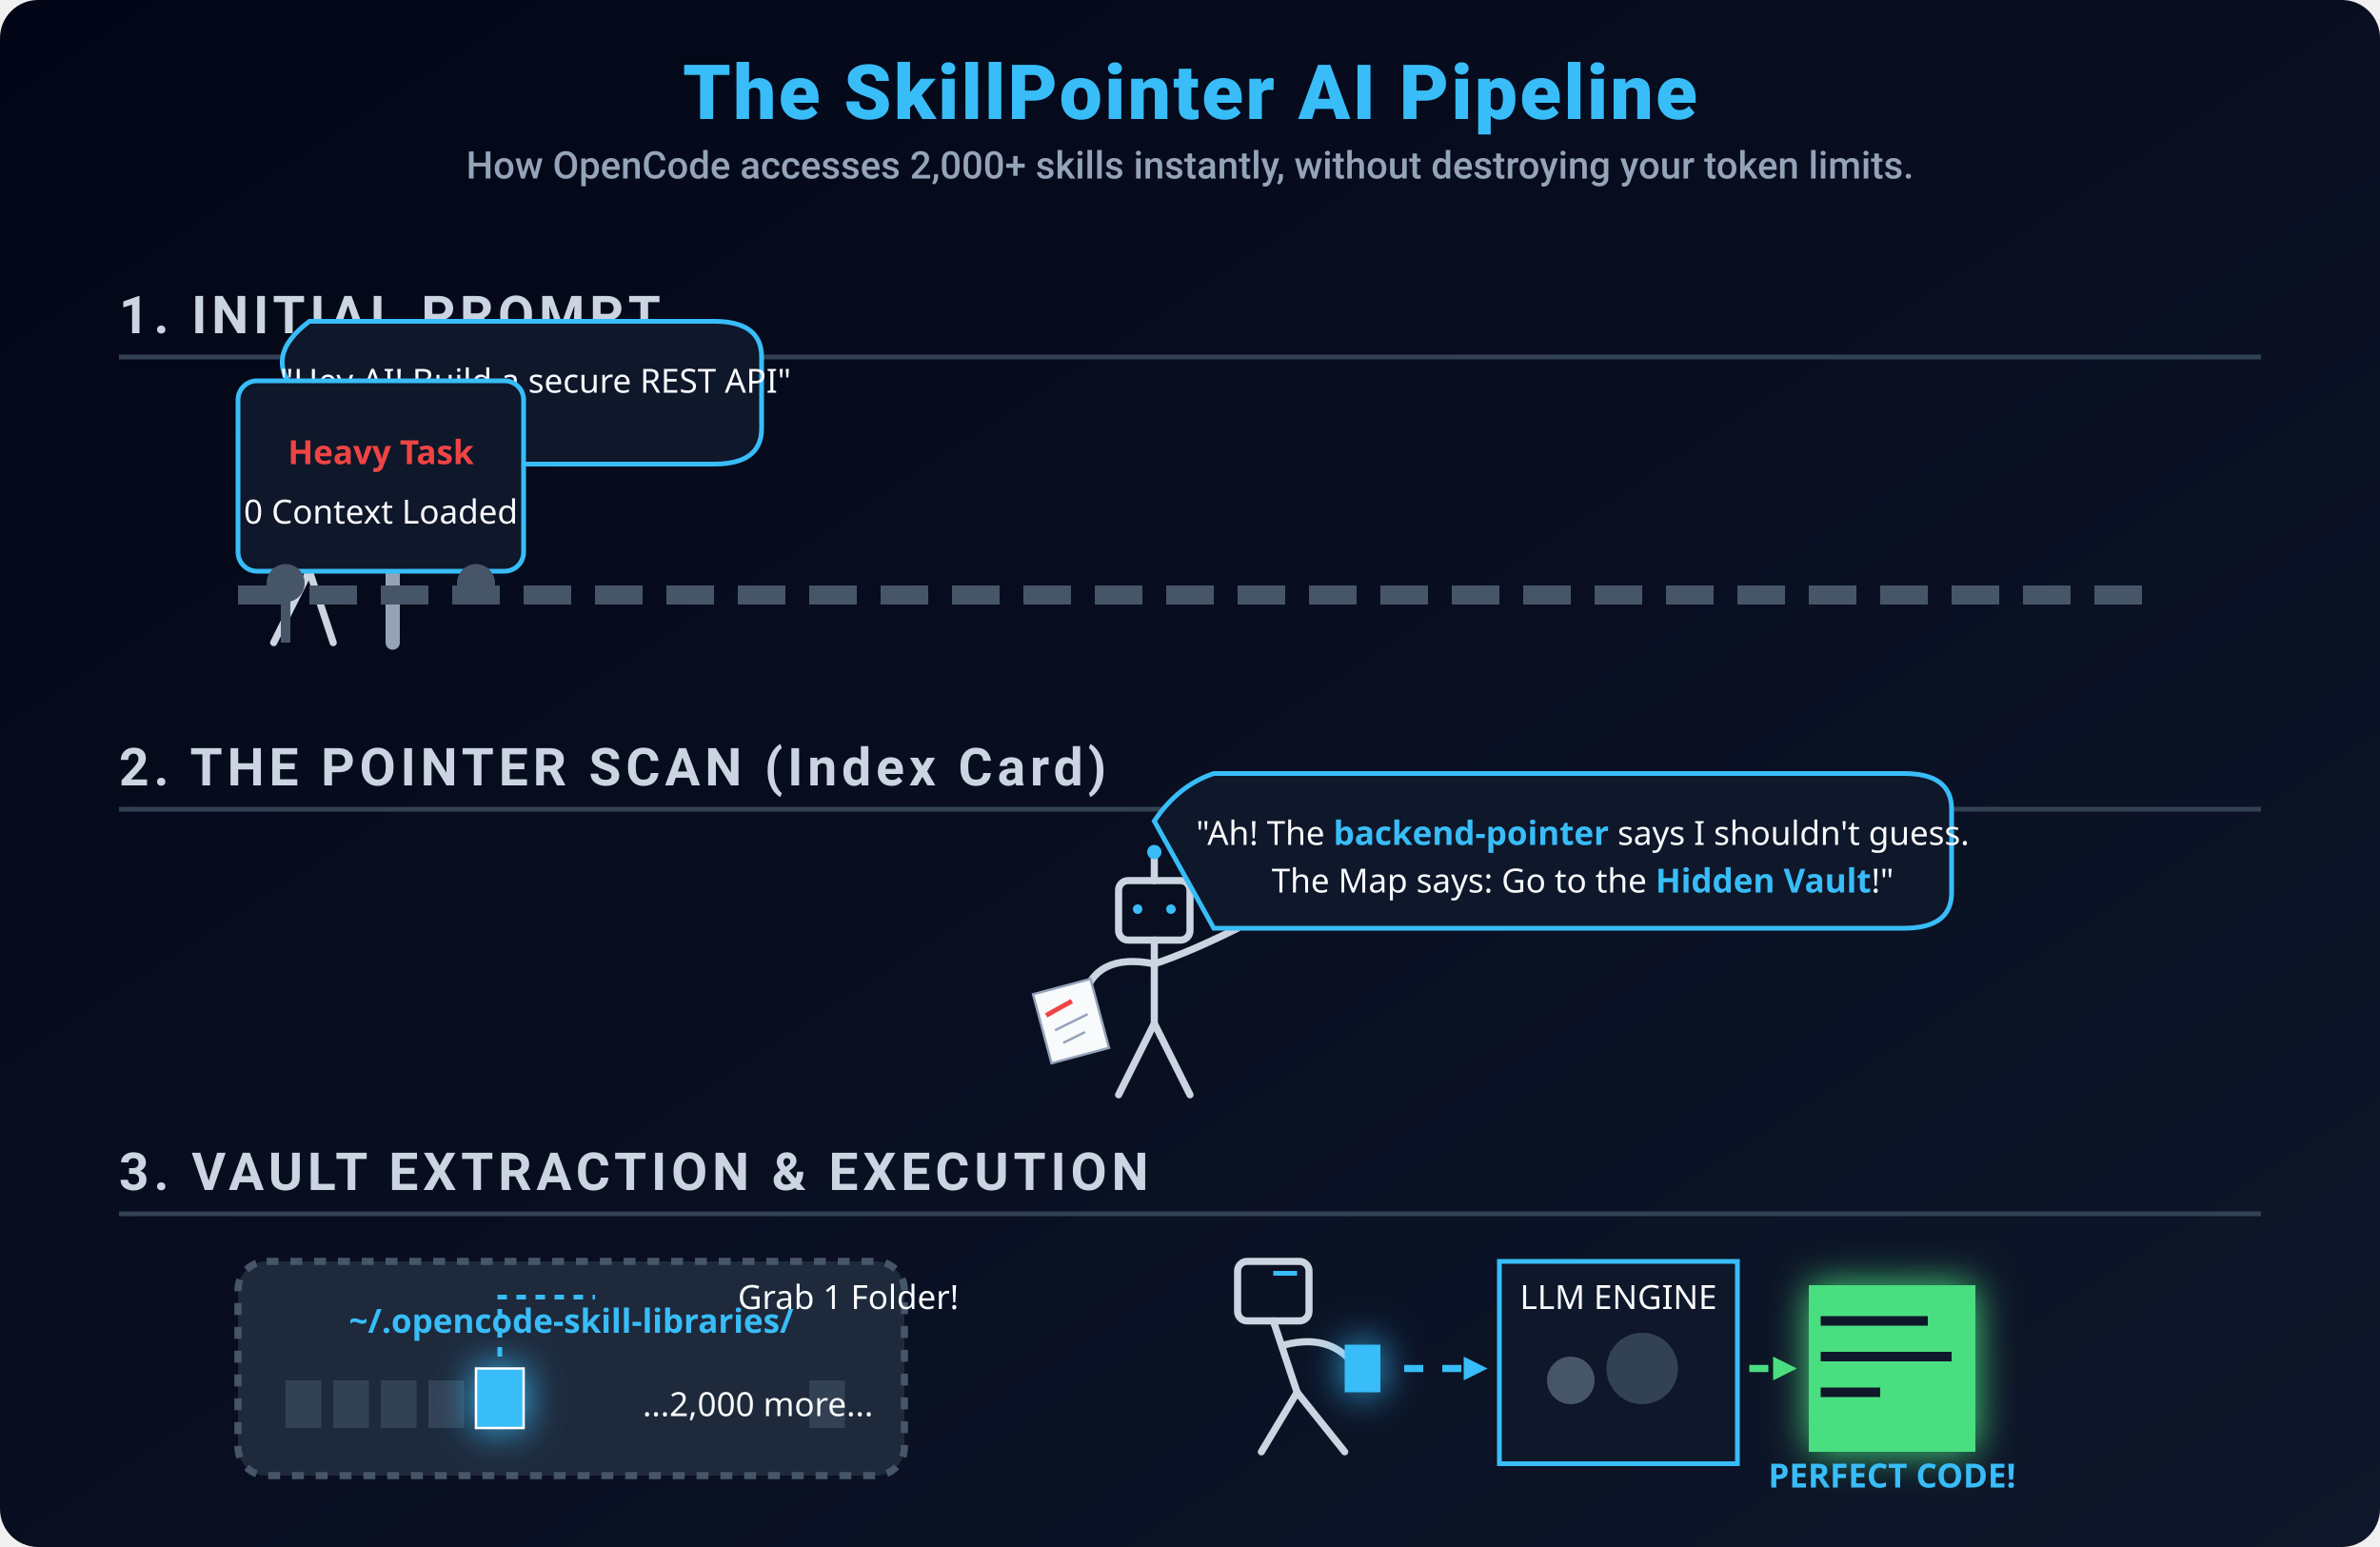
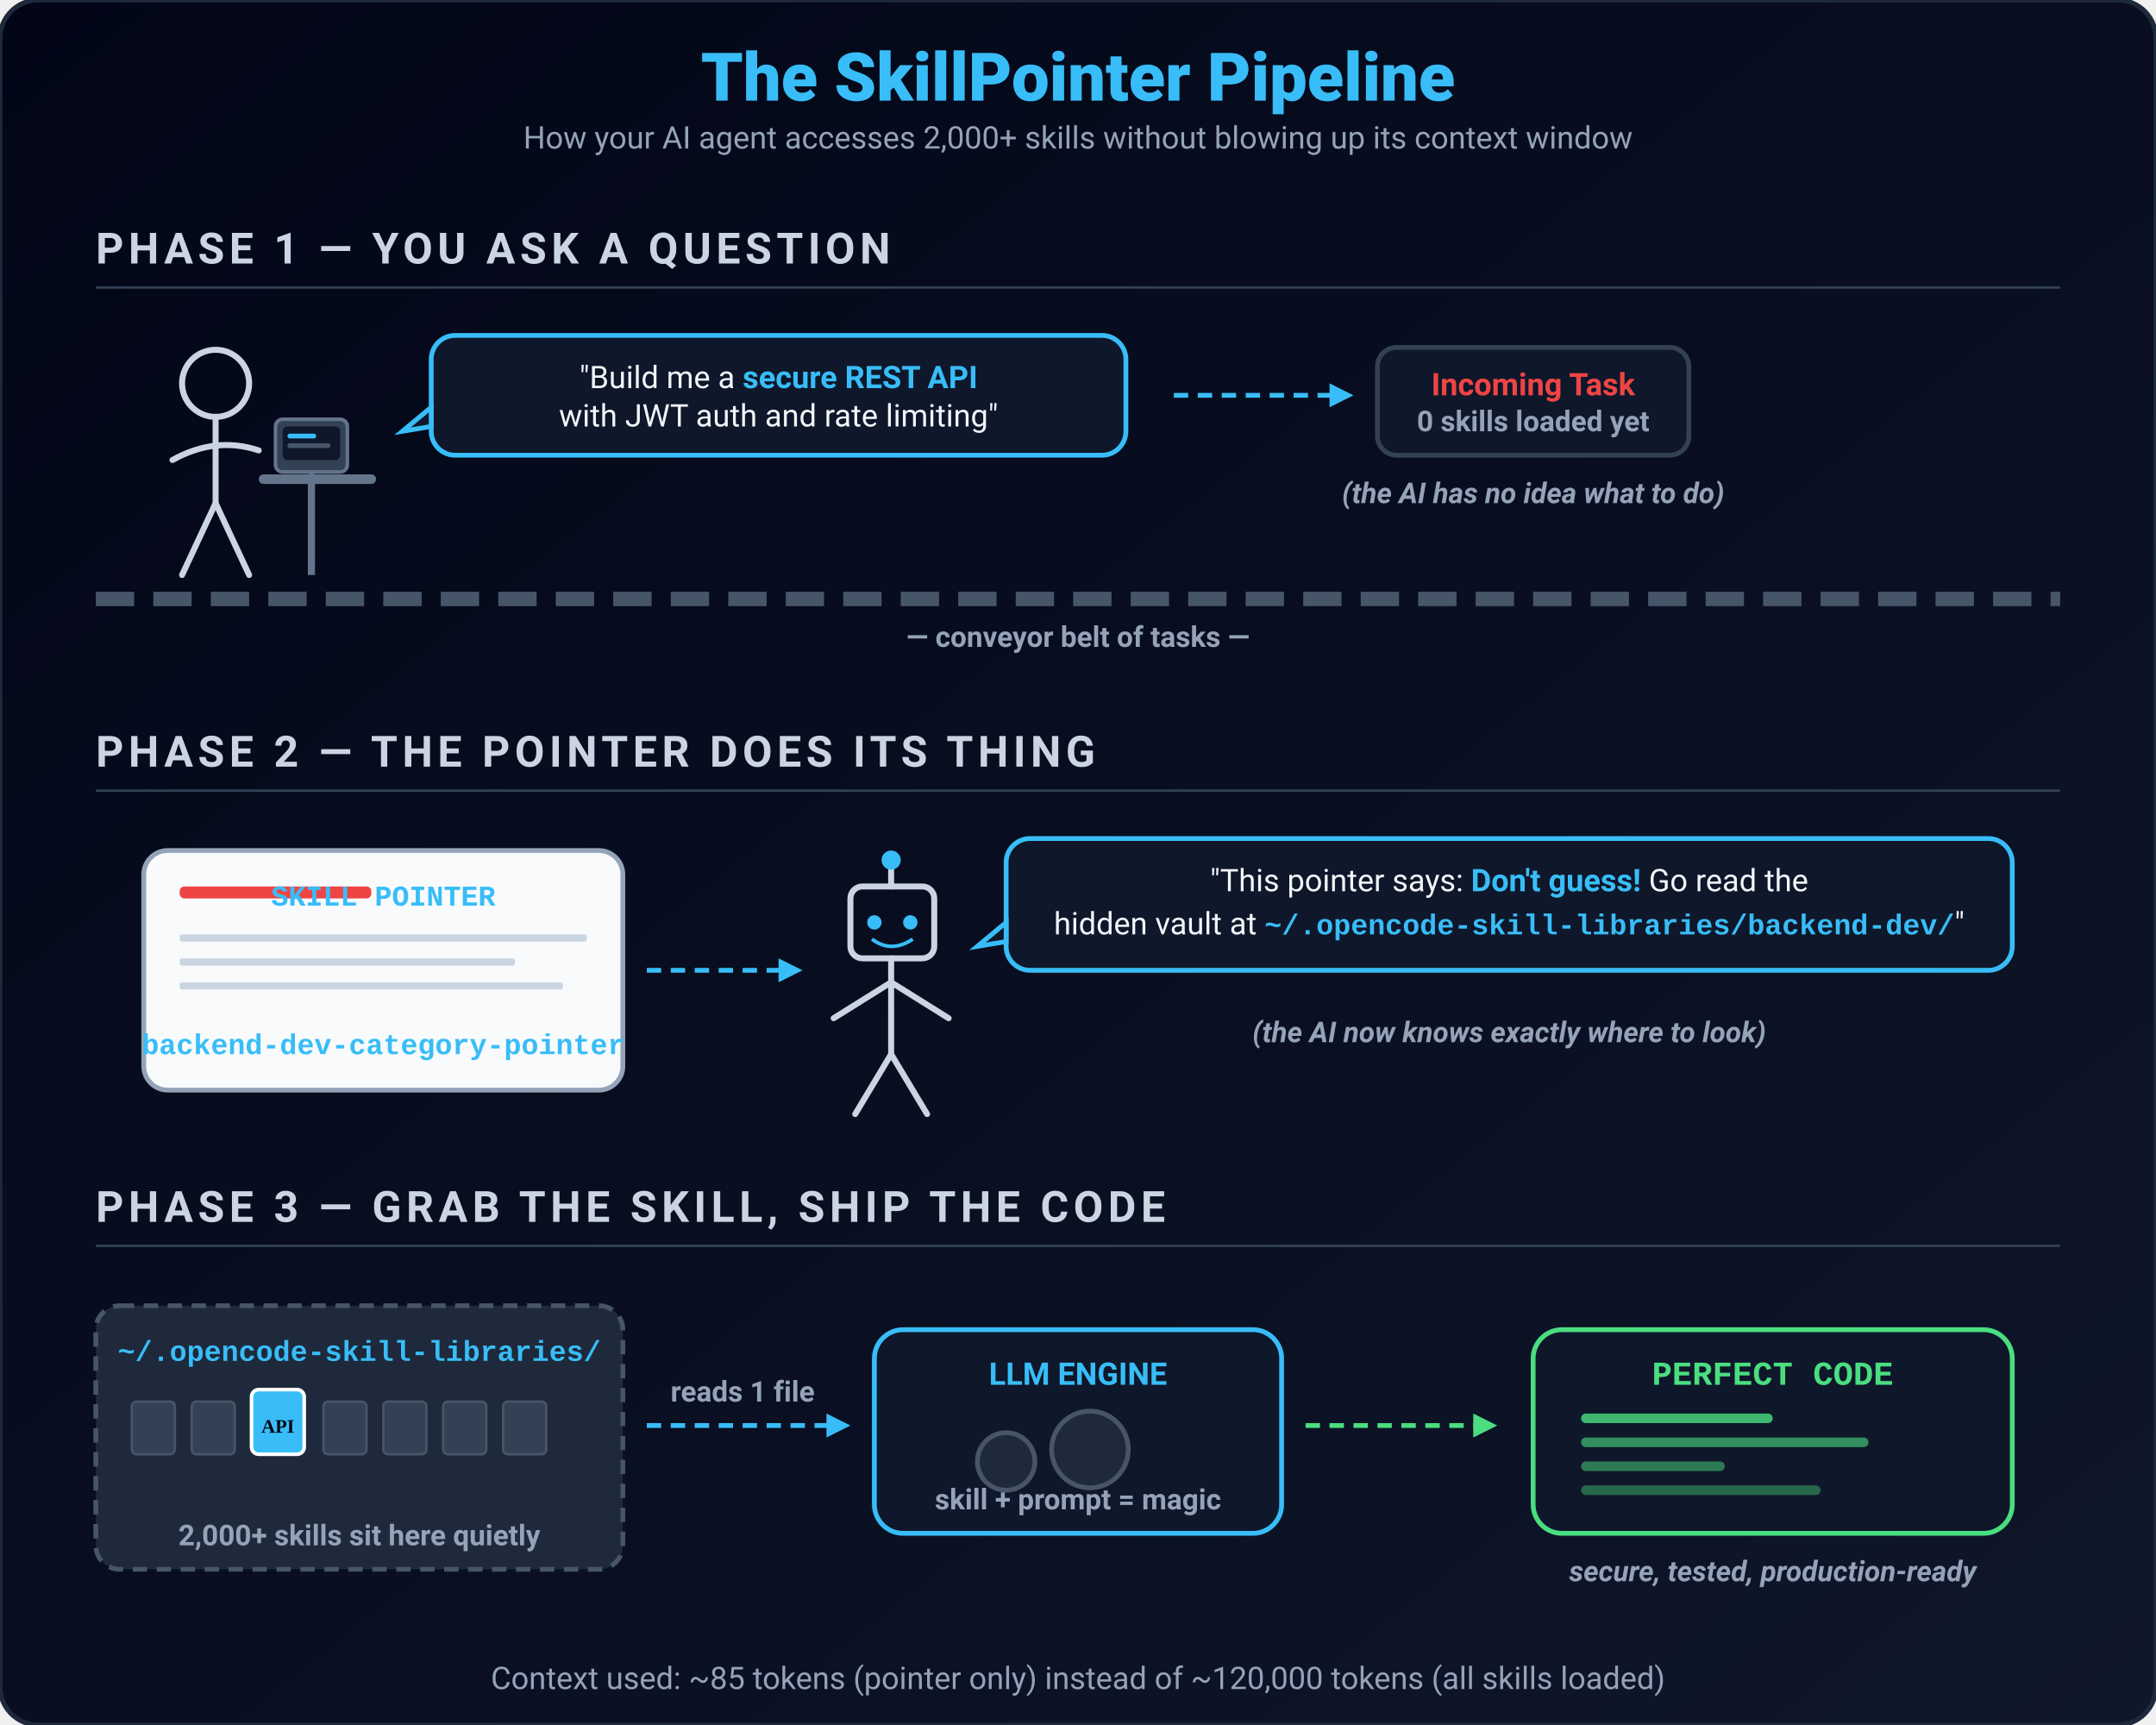
- <svg xmlns="http://www.w3.org/2000/svg" viewBox="0 0 1000 650" width="1000" height="650">
+ <svg xmlns="http://www.w3.org/2000/svg" viewBox="0 0 900 720" width="900" height="720">
  <defs>
    <style>
-       .text-title { font-family: -apple-system, BlinkMacSystemFont, "Segoe UI", Roboto, Helvetica, Arial, sans-serif; font-size: 32px; font-weight: 800; fill: #38bdf8; letter-spacing: 1px; }
-       .text-subtitle { font-family: -apple-system, BlinkMacSystemFont, "Segoe UI", Roboto, Helvetica, Arial, sans-serif; font-size: 16px; font-weight: 500; fill: #94a3b8; }
-       .text-phase { font-family: -apple-system, BlinkMacSystemFont, "Segoe UI", Roboto, Helvetica, Arial, sans-serif; font-size: 22px; font-weight: bold; fill: #cbd5e1; letter-spacing: 2px; }
-       .text-dialogue { font-family: 'Comic Sans MS', 'Chalkboard SE', 'Comic Neue', sans-serif; font-size: 14px; fill: #f8fafc; }
-       .text-dialogue-em { font-weight: bold; fill: #38bdf8; }
-       .text-dialogue-warn { font-weight: bold; fill: #ef4444; }
-       
-       .stroke-main { stroke: #cbd5e1; stroke-width: 3px; stroke-linecap: round; stroke-linejoin: round; fill: none; }
-       .stroke-heavy { stroke: #94a3b8; stroke-width: 6px; stroke-linecap: round; }
-       .fill-main { fill: #0f172a; stroke: #38bdf8; stroke-width: 2px; }
-       .fill-accent { fill: #38bdf8; }
-       .fill-glow { fill: #38bdf8; filter: drop-shadow(0 0 8px #38bdf8); }
-       .fill-glow-green { fill: #4ade80; filter: drop-shadow(0 0 8px #4ade80); }
-       
-       .bg-panel { fill: #1e293b; rx: 12px; }
-       
-       /* Conveyor belt dashed line animation */
-       .conveyor-belt { stroke: #475569; stroke-width: 8px; stroke-dasharray: 20 10; animation: moveBelt 3s linear infinite; }
-       
-       /* Fun Animations */
-       .float { animation: float 4s ease-in-out infinite; transform-box: fill-box; }
-       .pulse { animation: pulse 2s infinite; }
-       .move-box { animation: moveBox 8s linear infinite; }
-       .gears { animation: spin 4s linear infinite; }
-       .gears-reverse { animation: spinReverse 4s linear infinite; }
-       .look-around { animation: look 6s ease-in-out infinite; }
-       .arm-wave { animation: wave 3s ease-in-out infinite; }
-       .dash-anim { stroke-dasharray: 8; animation: dash 2s linear infinite; }
-       
-       @keyframes moveBelt { to { stroke-dashoffset: -60; } }
-       @keyframes float { 0%, 100% { transform: translateY(0); } 50% { transform: translateY(-10px); } }
-       @keyframes pulse { 0%, 100% { opacity: 0.8; } 50% { opacity: 1; } }
-       @keyframes moveBox { 0% { transform: translateX(0); opacity: 0; } 10% { opacity: 1; } 80% { opacity: 1; } 100% { transform: translateX(650px); opacity: 0; } }
-       @keyframes spin { 100% { transform: rotate(360deg); } }
-       @keyframes spinReverse { 100% { transform: rotate(-360deg); } }
-       @keyframes look { 0%, 100% { transform: rotate(0deg); } 25% { transform: rotate(-15deg); } 75% { transform: rotate(15deg); } }
-       @keyframes wave { 0%, 100% { transform: rotate(0deg); } 50% { transform: rotate(30deg); } }
-       @keyframes dash { to { stroke-dashoffset: -16; } }
+       .t-title { font-family: -apple-system, BlinkMacSystemFont, "Segoe UI", Roboto, Helvetica, Arial, sans-serif; font-size: 28px; font-weight: 800; fill: #38bdf8; }
+       .t-sub { font-family: -apple-system, BlinkMacSystemFont, "Segoe UI", Roboto, Helvetica, Arial, sans-serif; font-size: 13px; fill: #94a3b8; }
+       .t-phase { font-family: -apple-system, BlinkMacSystemFont, "Segoe UI", Roboto, Helvetica, Arial, sans-serif; font-size: 18px; font-weight: bold; fill: #cbd5e1; letter-spacing: 2px; }
+       .t-label { font-family: -apple-system, BlinkMacSystemFont, "Segoe UI", Roboto, Helvetica, Arial, sans-serif; font-size: 12px; fill: #94a3b8; font-weight: 600; }
+       .t-talk { font-family: -apple-system, BlinkMacSystemFont, "Segoe UI", Roboto, Helvetica, Arial, sans-serif; font-size: 13px; fill: #f1f5f9; }
+       .t-em { font-weight: bold; fill: #38bdf8; }
+       .t-warn { font-weight: bold; fill: #ef4444; }
+       .t-code { font-family: "SFMono-Regular", Consolas, "Liberation Mono", Menlo, Courier, monospace; font-size: 12px; fill: #38bdf8; font-weight: bold; }
+       .t-big-code { font-family: "SFMono-Regular", Consolas, "Liberation Mono", Menlo, Courier, monospace; font-size: 14px; fill: #4ade80; font-weight: bold; }
+ 
+       .sk { stroke: #cbd5e1; stroke-width: 2.5px; stroke-linecap: round; stroke-linejoin: round; fill: none; }
+       .sk-thin { stroke: #94a3b8; stroke-width: 1.5px; stroke-linecap: round; fill: none; }
+       .box { fill: #0f172a; stroke: #334155; stroke-width: 2px; }
+       .box-blue { fill: #0f172a; stroke: #38bdf8; stroke-width: 2px; }
+       .box-green { fill: #0f172a; stroke: #4ade80; stroke-width: 2px; }
+       .vault { fill: #1e293b; stroke: #475569; stroke-width: 2px; stroke-dasharray: 6 4; }
+ 
+       .belt { stroke: #475569; stroke-width: 6px; stroke-dasharray: 16 8; animation: beltMove 2s linear infinite; }
+       .blink { animation: blink 2s ease-in-out infinite; }
+       .gear1 { animation: spin 3s linear infinite; transform-origin: center; }
+       .gear2 { animation: spinR 3s linear infinite; transform-origin: center; }
+       .glow-pulse { animation: glowPulse 2s ease-in-out infinite; }
+       .arrow-flow { stroke-dasharray: 6 4; animation: flowDash 1.5s linear infinite; }
+ 
+       @keyframes beltMove { to { stroke-dashoffset: -48; } }
+       @keyframes blink { 0%,100% { opacity: 0.5; } 50% { opacity: 1; } }
+       @keyframes spin { to { transform: rotate(360deg); } }
+       @keyframes spinR { to { transform: rotate(-360deg); } }
+       @keyframes glowPulse { 0%,100% { opacity: 0.7; } 50% { opacity: 1; } }
+       @keyframes flowDash { to { stroke-dashoffset: -20; } }
    </style>
-     <linearGradient id="bgGradient" x1="0%" y1="0%" x2="100%" y2="100%">
+     <linearGradient id="bg" x1="0%" y1="0%" x2="100%" y2="100%">
      <stop offset="0%" stop-color="#020617" />
      <stop offset="100%" stop-color="#0f172a" />
    </linearGradient>
  </defs>
-   <rect width="1000" height="650" fill="url(#bgGradient)" rx="16" />
-   <text x="500" y="50" class="text-title" text-anchor="middle">The SkillPointer AI Pipeline</text>
-   <text x="500" y="75" class="text-subtitle" text-anchor="middle">How OpenCode accesses 2,000+ skills instantly, without destroying your token limits.</text>
-   <text x="50" y="140" class="text-phase">1. INITIAL PROMPT</text>
-   <line x1="50" y1="150" x2="950" y2="150" stroke="#334155" stroke-width="2" />
-   <g>
-     <circle cx="130" cy="190" r="15" class="stroke-main" />
-     <line x1="130" y1="205" x2="130" y2="240" class="stroke-main" />
-     <path d="M 110 220 Q 130 210 150 215" class="stroke-main" />
-     <path d="M 115 270 L 130 240 L 140 270" class="stroke-main" />
-     <path d="M 105 235 L 120 235 L 120 260 L 120 270" stroke="#475569" stroke-width="4" fill="none" />
-     <line x1="145" y1="230" x2="190" y2="230" class="stroke-heavy" />
-     <line x1="165" y1="230" x2="165" y2="270" class="stroke-heavy" />
-     <rect x="155" y="200" width="10" height="25" fill="#334155" transform="rotate(-15 155 200)" />
-     <path d="M 125 165 Q 110 150 130 135 L 300 135 Q 320 135 320 150 L 320 180 Q 320 195 300 195 L 150 195 Z" class="fill-main" />
-     <text x="225" y="165" class="text-dialogue" text-anchor="middle">"Hey AI! Build a secure REST API"</text>
-   </g>
-   <g class="move-box">
-     <rect x="100" y="160" width="120" height="80" rx="8" class="fill-main" />
-     <text x="160" y="195" class="text-dialogue text-dialogue-warn" text-anchor="middle">Heavy Task</text>
-     <text x="160" y="220" class="text-dialogue" text-anchor="middle" font-size="12px">0 Context Loaded</text>
-     <circle cx="120" cy="245" r="8" fill="#475569" class="gears" style="transform-origin: 120px 245px;" />
-     <circle cx="200" cy="245" r="8" fill="#475569" class="gears" style="transform-origin: 200px 245px;" />
-   </g>
-   <line x1="100" y1="250" x2="900" y2="250" class="conveyor-belt" />
-   <text x="50" y="330" class="text-phase">2. THE POINTER SCAN (Index Card)</text>
-   <line x1="50" y1="340" x2="950" y2="340" stroke="#334155" stroke-width="2" />
-   <g>
-     <rect x="470" y="370" width="30" height="25" rx="4" class="stroke-main" />
-     <line x1="485" y1="360" x2="485" y2="370" class="stroke-main" />
-     <circle cx="485" cy="358" r="3" class="fill-accent pulse" />
-     <g class="look-around" style="transform-origin: 485px 382px;">
-       <circle cx="478" cy="382" r="2" fill="#38bdf8" />
-       <circle cx="492" cy="382" r="2" fill="#38bdf8" />
-     </g>
-     <line x1="485" y1="395" x2="485" y2="430" class="stroke-main" />
-     <path d="M 485 405 Q 460 400 455 420" class="stroke-main" />
-     <path d="M 485 405 Q 500 400 520 390" class="stroke-main arm-wave" style="transform-origin: 485px 405px;" />
-     <path d="M 470 460 L 485 430 L 500 460" class="stroke-main" />
-     <g transform="rotate(-15 445 420)">
-       <rect x="435" y="415" width="25" height="30" fill="#f8fafc" stroke="#94a3b8" stroke-width="1" />
-       <line x1="438" y1="425" x2="450" y2="422" stroke="#ef4444" stroke-width="2" />
-       <line x1="440" y1="432" x2="455" y2="429" stroke="#94a3b8" stroke-width="1" />
-       <line x1="442" y1="438" x2="452" y2="436" stroke="#94a3b8" stroke-width="1" />
-     </g>
-     <path d="M 485 345 Q 495 330 510 325 L 800 325 Q 820 325 820 340 L 820 375 Q 820 390 800 390 L 510 390 Z" class="fill-main" />
-     <text x="665" y="355" class="text-dialogue" text-anchor="middle">"Ah! The <tspan class="text-dialogue-em">backend-pointer</tspan> says I shouldn't guess.</text>
-     <text x="665" y="375" class="text-dialogue" text-anchor="middle">The Map says: Go to the <tspan class="text-dialogue-em">Hidden Vault</tspan>!"</text>
-   </g>
-   <text x="50" y="500" class="text-phase">3. VAULT EXTRACTION &amp; EXECUTION</text>
-   <line x1="50" y1="510" x2="950" y2="510" stroke="#334155" stroke-width="2" />
-   <g>
-     <rect x="100" y="530" width="280" height="90" class="bg-panel" stroke="#475569" stroke-width="3" stroke-dasharray="5 5" />
-     <text x="240" y="560" class="text-dialogue text-dialogue-em" text-anchor="middle">~/.opencode-skill-libraries/</text>
-     <rect x="120" y="580" width="15" height="20" fill="#334155" />
-     <rect x="140" y="580" width="15" height="20" fill="#334155" />
-     <rect x="160" y="580" width="15" height="20" fill="#334155" />
-     <rect x="180" y="580" width="15" height="20" fill="#334155" />
-     <rect x="340" y="580" width="15" height="20" fill="#334155" />
-     <text x="270" y="595" class="text-dialogue" font-size="12px">...2,000 more...</text>
-     <rect x="200" y="575" width="20" height="25" class="fill-glow pulse" stroke="#fff" stroke-width="1" />
-     <polyline points="210,570 210,545 250,545" stroke="#38bdf8" stroke-width="2" fill="none" stroke-dasharray="4" />
-     <text x="310" y="550" class="text-dialogue" font-size="10px">Grab 1 Folder!</text>
-   </g>
-   <g>
-     <rect x="520" y="530" width="30" height="25" rx="4" class="stroke-main" />
-     <path d="M 535 535 L 545 535" stroke="#38bdf8" stroke-width="2" />
-     <line x1="535" y1="555" x2="545" y2="585" class="stroke-main" />
-     <path d="M 540 565 Q 560 560 570 575" class="stroke-main" />
-     <path d="M 545 585 L 530 610" class="stroke-main" />
-     <path d="M 545 585 L 565 610" class="stroke-main" />
-     <rect x="565" y="565" width="15" height="20" class="fill-glow" />
-     <rect x="630" y="530" width="100" height="85" class="fill-main" />
-     <text x="680" y="550" class="text-dialogue" text-anchor="middle" font-size="12px">LLM ENGINE</text>
-     <circle cx="660" cy="580" r="10" fill="#475569" class="gears" style="transform-origin: 660px 580px;" />
-     <circle cx="690" cy="575" r="15" fill="#334155" class="gears-reverse" style="transform-origin: 690px 575px;" />
-     <g class="float">
-       <rect x="760" y="540" width="70" height="70" class="fill-glow-green" />
-       <line x1="765" y1="555" x2="810" y2="555" stroke="#0f172a" stroke-width="4" />
-       <line x1="765" y1="570" x2="820" y2="570" stroke="#0f172a" stroke-width="4" />
-       <line x1="765" y1="585" x2="790" y2="585" stroke="#0f172a" stroke-width="4" />
-       <text x="795" y="625" class="text-dialogue text-dialogue-em" text-anchor="middle">PERFECT CODE!</text>
-     </g>
-     <path d="M 590 575 L 620 575" stroke="#38bdf8" stroke-width="3" fill="none" class="dash-anim" />
-     <polygon points="615,570 625,575 615,580" fill="#38bdf8" />
-     <path d="M 735 575 L 750 575" stroke="#4ade80" stroke-width="3" fill="none" class="dash-anim" />
-     <polygon points="745,570 755,575 745,580" fill="#4ade80" />
-   </g>
+   <rect width="900" height="720" fill="url(#bg)" rx="16" />
+   <rect width="900" height="720" fill="none" stroke="#1e293b" stroke-width="2" rx="16" />
+   <text x="450" y="42" class="t-title" text-anchor="middle">The SkillPointer Pipeline</text>
+   <text x="450" y="62" class="t-sub" text-anchor="middle">How your AI agent accesses 2,000+ skills without blowing up its context window</text>
+   <text x="40" y="110" class="t-phase">PHASE 1 — YOU ASK A QUESTION</text>
+   <line x1="40" y1="120" x2="860" y2="120" stroke="#334155" stroke-width="1" />
+   <circle cx="90" cy="160" r="14" class="sk" />
+   <line x1="90" y1="174" x2="90" y2="210" class="sk" />
+   <path d="M 72 192 Q 90 182 108 188" class="sk" />
+   <path d="M 76 240 L 90 210 L 104 240" class="sk" />
+   <line x1="110" y1="200" x2="155" y2="200" stroke="#64748b" stroke-width="4" stroke-linecap="round" />
+   <line x1="130" y1="200" x2="130" y2="240" stroke="#64748b" stroke-width="3" />
+   <rect x="115" y="175" width="30" height="22" rx="3" fill="#334155" stroke="#64748b" stroke-width="1.5" />
+   <rect x="118" y="178" width="24" height="14" rx="2" fill="#0f172a" />
+   <rect x="120" y="181" width="12" height="2" rx="1" fill="#38bdf8" class="blink" />
+   <rect x="120" y="185" width="18" height="2" rx="1" fill="#475569" />
+   <line x1="130" y1="197" x2="130" y2="200" stroke="#64748b" stroke-width="2" />
+   <rect x="180" y="140" width="290" height="50" rx="10" class="box-blue" />
+   <polygon points="180,170 168,180 180,178" fill="#0f172a" stroke="#38bdf8" stroke-width="2" />
+   <text x="325" y="162" class="t-talk" text-anchor="middle">"Build me a <tspan class="t-em">secure REST API</tspan>
+   </text>
+   <text x="325" y="178" class="t-talk" text-anchor="middle">with JWT auth and rate limiting"</text>
+   <line x1="490" y1="165" x2="560" y2="165" stroke="#38bdf8" stroke-width="2" class="arrow-flow" />
+   <polygon points="555,160 565,165 555,170" fill="#38bdf8" />
+   <rect x="575" y="145" width="130" height="45" rx="8" class="box" />
+   <text x="640" y="165" class="t-talk t-warn" text-anchor="middle">Incoming Task</text>
+   <text x="640" y="180" class="t-label" text-anchor="middle">0 skills loaded yet</text>
+   <text x="640" y="210" class="t-label" text-anchor="middle" fill="#64748b" font-style="italic">(the AI has no idea what to do)</text>
+   <line x1="40" y1="250" x2="860" y2="250" class="belt" />
+   <text x="450" y="270" class="t-label" text-anchor="middle">— conveyor belt of tasks —</text>
+   <text x="40" y="320" class="t-phase">PHASE 2 — THE POINTER DOES ITS THING</text>
+   <line x1="40" y1="330" x2="860" y2="330" stroke="#334155" stroke-width="1" />
+   <rect x="60" y="355" width="200" height="100" rx="10" fill="#f8fafc" stroke="#94a3b8" stroke-width="2" />
+   <rect x="75" y="370" width="80" height="5" rx="2" fill="#ef4444" />
+   <text x="160" y="378" class="t-code" text-anchor="middle" fill="#0f172a" font-size="11px">SKILL POINTER</text>
+   <rect x="75" y="390" width="170" height="3" rx="1" fill="#cbd5e1" />
+   <rect x="75" y="400" width="140" height="3" rx="1" fill="#cbd5e1" />
+   <rect x="75" y="410" width="160" height="3" rx="1" fill="#cbd5e1" />
+   <text x="160" y="440" class="t-code" text-anchor="middle" fill="#475569" font-size="10px">backend-dev-category-pointer</text>
+   <line x1="270" y1="405" x2="330" y2="405" stroke="#38bdf8" stroke-width="2" class="arrow-flow" />
+   <polygon points="325,400 335,405 325,410" fill="#38bdf8" />
+   <rect x="355" y="370" width="35" height="30" rx="5" class="sk" />
+   <line x1="372" y1="362" x2="372" y2="370" class="sk" />
+   <circle cx="372" cy="359" r="4" fill="#38bdf8" class="blink" />
+   <circle cx="365" cy="385" r="3" fill="#38bdf8" />
+   <circle cx="380" cy="385" r="3" fill="#38bdf8" />
+   <path d="M 364 392 Q 372 398 381 392" stroke="#38bdf8" stroke-width="1.5" fill="none" />
+   <line x1="372" y1="400" x2="372" y2="440" class="sk" />
+   <path d="M 372 410 L 348 425" class="sk" />
+   <path d="M 372 410 L 396 425" class="sk" />
+   <path d="M 372 440 L 357 465" class="sk" />
+   <path d="M 372 440 L 387 465" class="sk" />
+   <rect x="420" y="350" width="420" height="55" rx="10" class="box-blue" />
+   <polygon points="420,385 408,395 420,393" fill="#0f172a" stroke="#38bdf8" stroke-width="2" />
+   <text x="630" y="372" class="t-talk" text-anchor="middle">"This pointer says: <tspan class="t-em">Don't guess!</tspan> Go read the</text>
+   <text x="630" y="390" class="t-talk" text-anchor="middle">hidden vault at <tspan class="t-code">~/.opencode-skill-libraries/backend-dev/</tspan>"</text>
+   <text x="630" y="435" class="t-label" text-anchor="middle" fill="#64748b" font-style="italic">(the AI now knows exactly where to look)</text>
+   <text x="40" y="510" class="t-phase">PHASE 3 — GRAB THE SKILL, SHIP THE CODE</text>
+   <line x1="40" y1="520" x2="860" y2="520" stroke="#334155" stroke-width="1" />
+   <rect x="40" y="545" width="220" height="110" rx="10" class="vault" />
+   <text x="150" y="568" class="t-code" text-anchor="middle">~/.opencode-skill-libraries/</text>
+   <rect x="55" y="585" width="18" height="22" rx="2" fill="#334155" stroke="#475569" stroke-width="1" />
+   <rect x="80" y="585" width="18" height="22" rx="2" fill="#334155" stroke="#475569" stroke-width="1" />
+   <rect x="105" y="580" width="22" height="27" rx="3" fill="#38bdf8" stroke="#fff" stroke-width="1.5" class="glow-pulse" />
+   <text x="116" y="598" font-size="8" fill="#020617" text-anchor="middle" font-weight="bold">API</text>
+   <rect x="135" y="585" width="18" height="22" rx="2" fill="#334155" stroke="#475569" stroke-width="1" />
+   <rect x="160" y="585" width="18" height="22" rx="2" fill="#334155" stroke="#475569" stroke-width="1" />
+   <rect x="185" y="585" width="18" height="22" rx="2" fill="#334155" stroke="#475569" stroke-width="1" />
+   <rect x="210" y="585" width="18" height="22" rx="2" fill="#334155" stroke="#475569" stroke-width="1" />
+   <text x="150" y="645" class="t-label" text-anchor="middle">2,000+ skills sit here quietly</text>
+   <line x1="270" y1="595" x2="350" y2="595" stroke="#38bdf8" stroke-width="2" class="arrow-flow" />
+   <polygon points="345,590 355,595 345,600" fill="#38bdf8" />
+   <text x="310" y="585" class="t-label" text-anchor="middle" fill="#38bdf8">reads 1 file</text>
+   <rect x="365" y="555" width="170" height="85" rx="12" class="box-blue" />
+   <text x="450" y="578" class="t-talk t-em" text-anchor="middle">LLM ENGINE</text>
+   <circle cx="420" cy="610" r="12" fill="#1e293b" stroke="#475569" stroke-width="2" class="gear1" style="transform-origin: 420px 610px;" />
+   <circle cx="455" cy="605" r="16" fill="#1e293b" stroke="#475569" stroke-width="2" class="gear2" style="transform-origin: 455px 605px;" />
+   <text x="450" y="630" class="t-label" text-anchor="middle" fill="#38bdf8">skill + prompt = magic</text>
+   <line x1="545" y1="595" x2="620" y2="595" stroke="#4ade80" stroke-width="2" class="arrow-flow" />
+   <polygon points="615,590 625,595 615,600" fill="#4ade80" />
+   <rect x="640" y="555" width="200" height="85" rx="12" class="box-green" />
+   <text x="740" y="578" class="t-big-code" text-anchor="middle">PERFECT CODE</text>
+   <rect x="660" y="590" width="80" height="4" rx="2" fill="#4ade80" opacity="0.8" />
+   <rect x="660" y="600" width="120" height="4" rx="2" fill="#4ade80" opacity="0.6" />
+   <rect x="660" y="610" width="60" height="4" rx="2" fill="#4ade80" opacity="0.5" />
+   <rect x="660" y="620" width="100" height="4" rx="2" fill="#4ade80" opacity="0.4" />
+   <text x="740" y="660" class="t-label" text-anchor="middle" fill="#4ade80" font-style="italic">secure, tested, production-ready</text>
+   <text x="450" y="705" class="t-sub" text-anchor="middle" fill="#64748b">Context used: ~85 tokens (pointer only) instead of ~120,000 tokens (all skills loaded)</text>
</svg>
